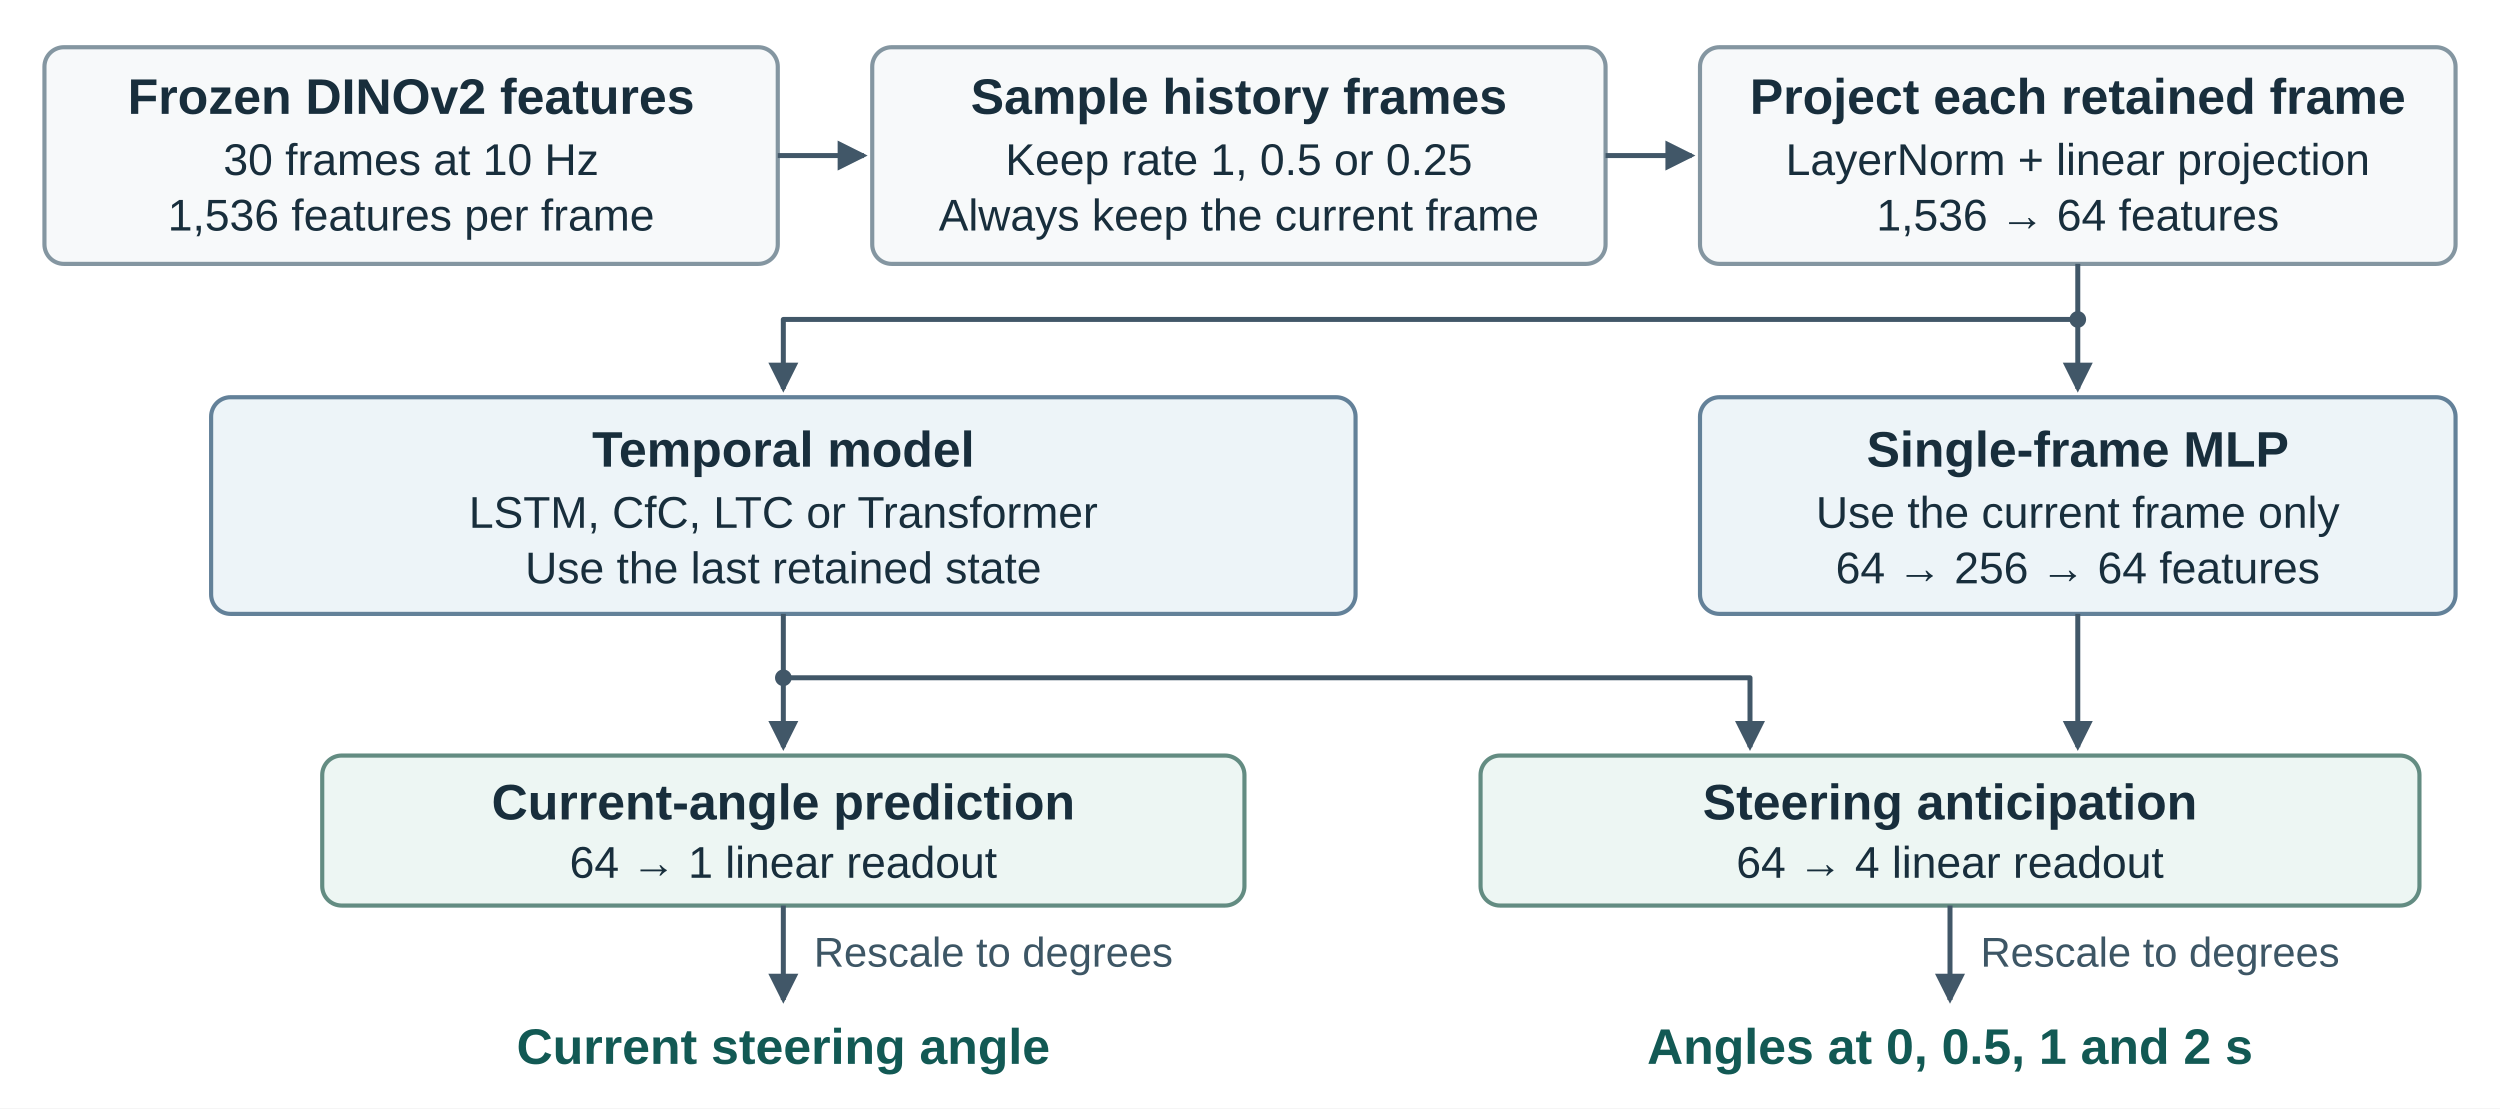
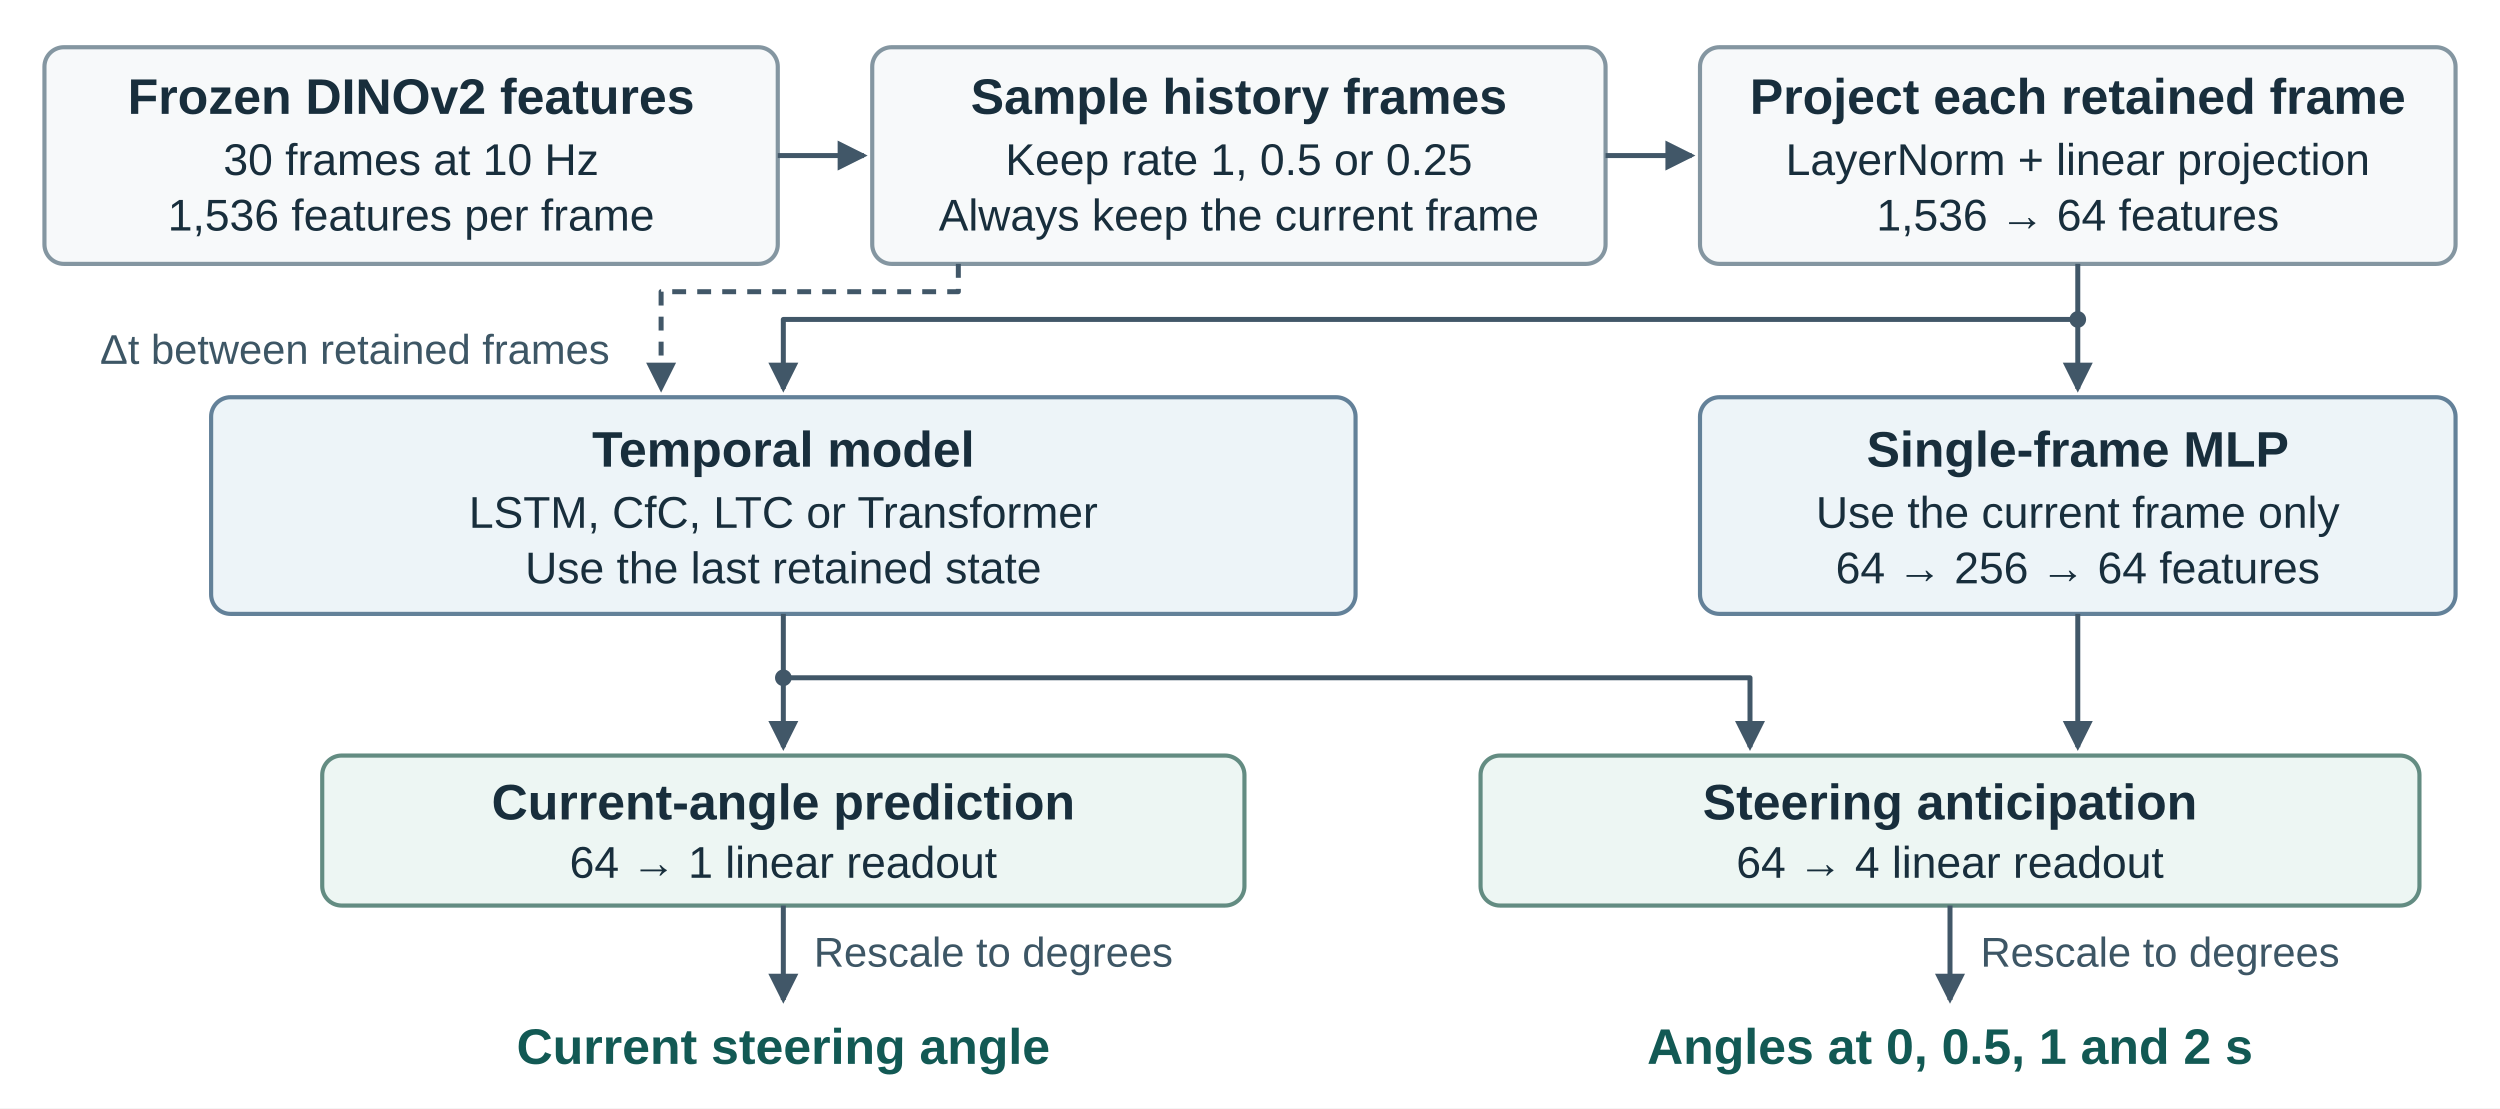
<svg xmlns="http://www.w3.org/2000/svg" viewBox="0 0 900 399" width="900" height="399" role="img" aria-labelledby="title description">
  <defs>
    <marker id="arrow" viewBox="0 0 8 8" refX="7" refY="4" markerWidth="6" markerHeight="6" orient="auto">
      <path d="M0 0 L8 4 L0 8 Z" fill="#415768" />
    </marker>
    <style>
      text { font-family: Arial, Helvetica, sans-serif; text-anchor: middle; fill: #182e3c; }
      .heading { font-size: 18px; font-weight: 700; }
      .detail { font-size: 16px; }
      .label { font-size: 15px; fill: #3d5665; text-anchor: start; }
      .result { font-size: 18px; font-weight: 700; fill: #125954; }
      .box { fill: #f7f9fa; stroke: #8496a1; stroke-width: 1.5; }
      .model { fill: #edf4f8; stroke: #638199; }
      .head { fill: #edf6f3; stroke: #638c82; }
      .flow { fill: none; stroke: #415768; stroke-width: 1.8; stroke-linejoin: round;
              marker-end: url(#arrow); }
    </style>
  </defs>
  <rect width="900" height="399" fill="#fff" />
  <g aria-label="Feature preparation">
    <rect class="box" x="16" y="17" width="264" height="78" rx="7" />
    <text class="heading" x="148" y="41">Frozen DINOv2 features</text>
    <text class="detail" x="148" y="63">30 frames at 10 Hz</text>
    <text class="detail" x="148" y="83">1,536 features per frame</text>
    <path class="flow" d="M280 56 H311" />
    <rect class="box" x="314" y="17" width="264" height="78" rx="7" />
    <text class="heading" x="446" y="41">Sample history frames</text>
    <text class="detail" x="446" y="63">Keep rate 1, 0.5 or 0.25</text>
    <text class="detail" x="446" y="83">Always keep the current frame</text>
    <path class="flow" d="M578 56 H609" />
    <rect class="box" x="612" y="17" width="272" height="78" rx="7" />
    <text class="heading" x="748" y="41">Project each retained frame</text>
    <text class="detail" x="748" y="63">LayerNorm + linear projection</text>
    <text class="detail" x="748" y="83">1,536 → 64 features</text>
  </g>
  <g aria-label="Model alternatives">
+     <path class="flow" stroke-dasharray="5 4" d="M345 95 V105 H238 V140" />
+     <text class="label" x="36" y="131">Δt between retained frames</text>
    <path class="flow" d="M748 115 H282 V140" />
    <path class="flow" d="M748 95 V140" />
    <circle cx="748" cy="115" r="3" fill="#415768" />
    <rect class="box model" x="76" y="143" width="412" height="78" rx="7" />
    <text class="heading" x="282" y="168">Temporal model</text>
    <text class="detail" x="282" y="190">LSTM, CfC, LTC or Transformer</text>
    <text class="detail" x="282" y="210">Use the last retained state</text>
    <rect class="box model" x="612" y="143" width="272" height="78" rx="7" />
    <text class="heading" x="748" y="168">Single-frame MLP</text>
    <text class="detail" x="748" y="190">Use the current frame only</text>
    <text class="detail" x="748" y="210">64 → 256 → 64 features</text>
  </g>
  <g aria-label="Task-specific readouts">
    <path class="flow" d="M282 221 V269" />
    <path class="flow" d="M282 244 H630 V269" />
    <path class="flow" d="M748 221 V269" />
    <circle cx="282" cy="244" r="3" fill="#415768" />
    <rect class="box head" x="116" y="272" width="332" height="54" rx="7" />
    <text class="heading" x="282" y="295">Current-angle prediction</text>
    <text class="detail" x="282" y="316">64 → 1 linear readout</text>
    <rect class="box head" x="533" y="272" width="338" height="54" rx="7" />
    <text class="heading" x="702" y="295">Steering anticipation</text>
    <text class="detail" x="702" y="316">64 → 4 linear readout</text>
    <path class="flow" d="M282 326 V360" />
    <text class="label" x="293" y="348">Rescale to degrees</text>
    <path class="flow" d="M702 326 V360" />
    <text class="label" x="713" y="348">Rescale to degrees</text>
    <text class="result" x="282" y="383">Current steering angle</text>
    <text class="result" x="702" y="383">Angles at 0, 0.5, 1 and 2 s</text>
  </g>
</svg>
